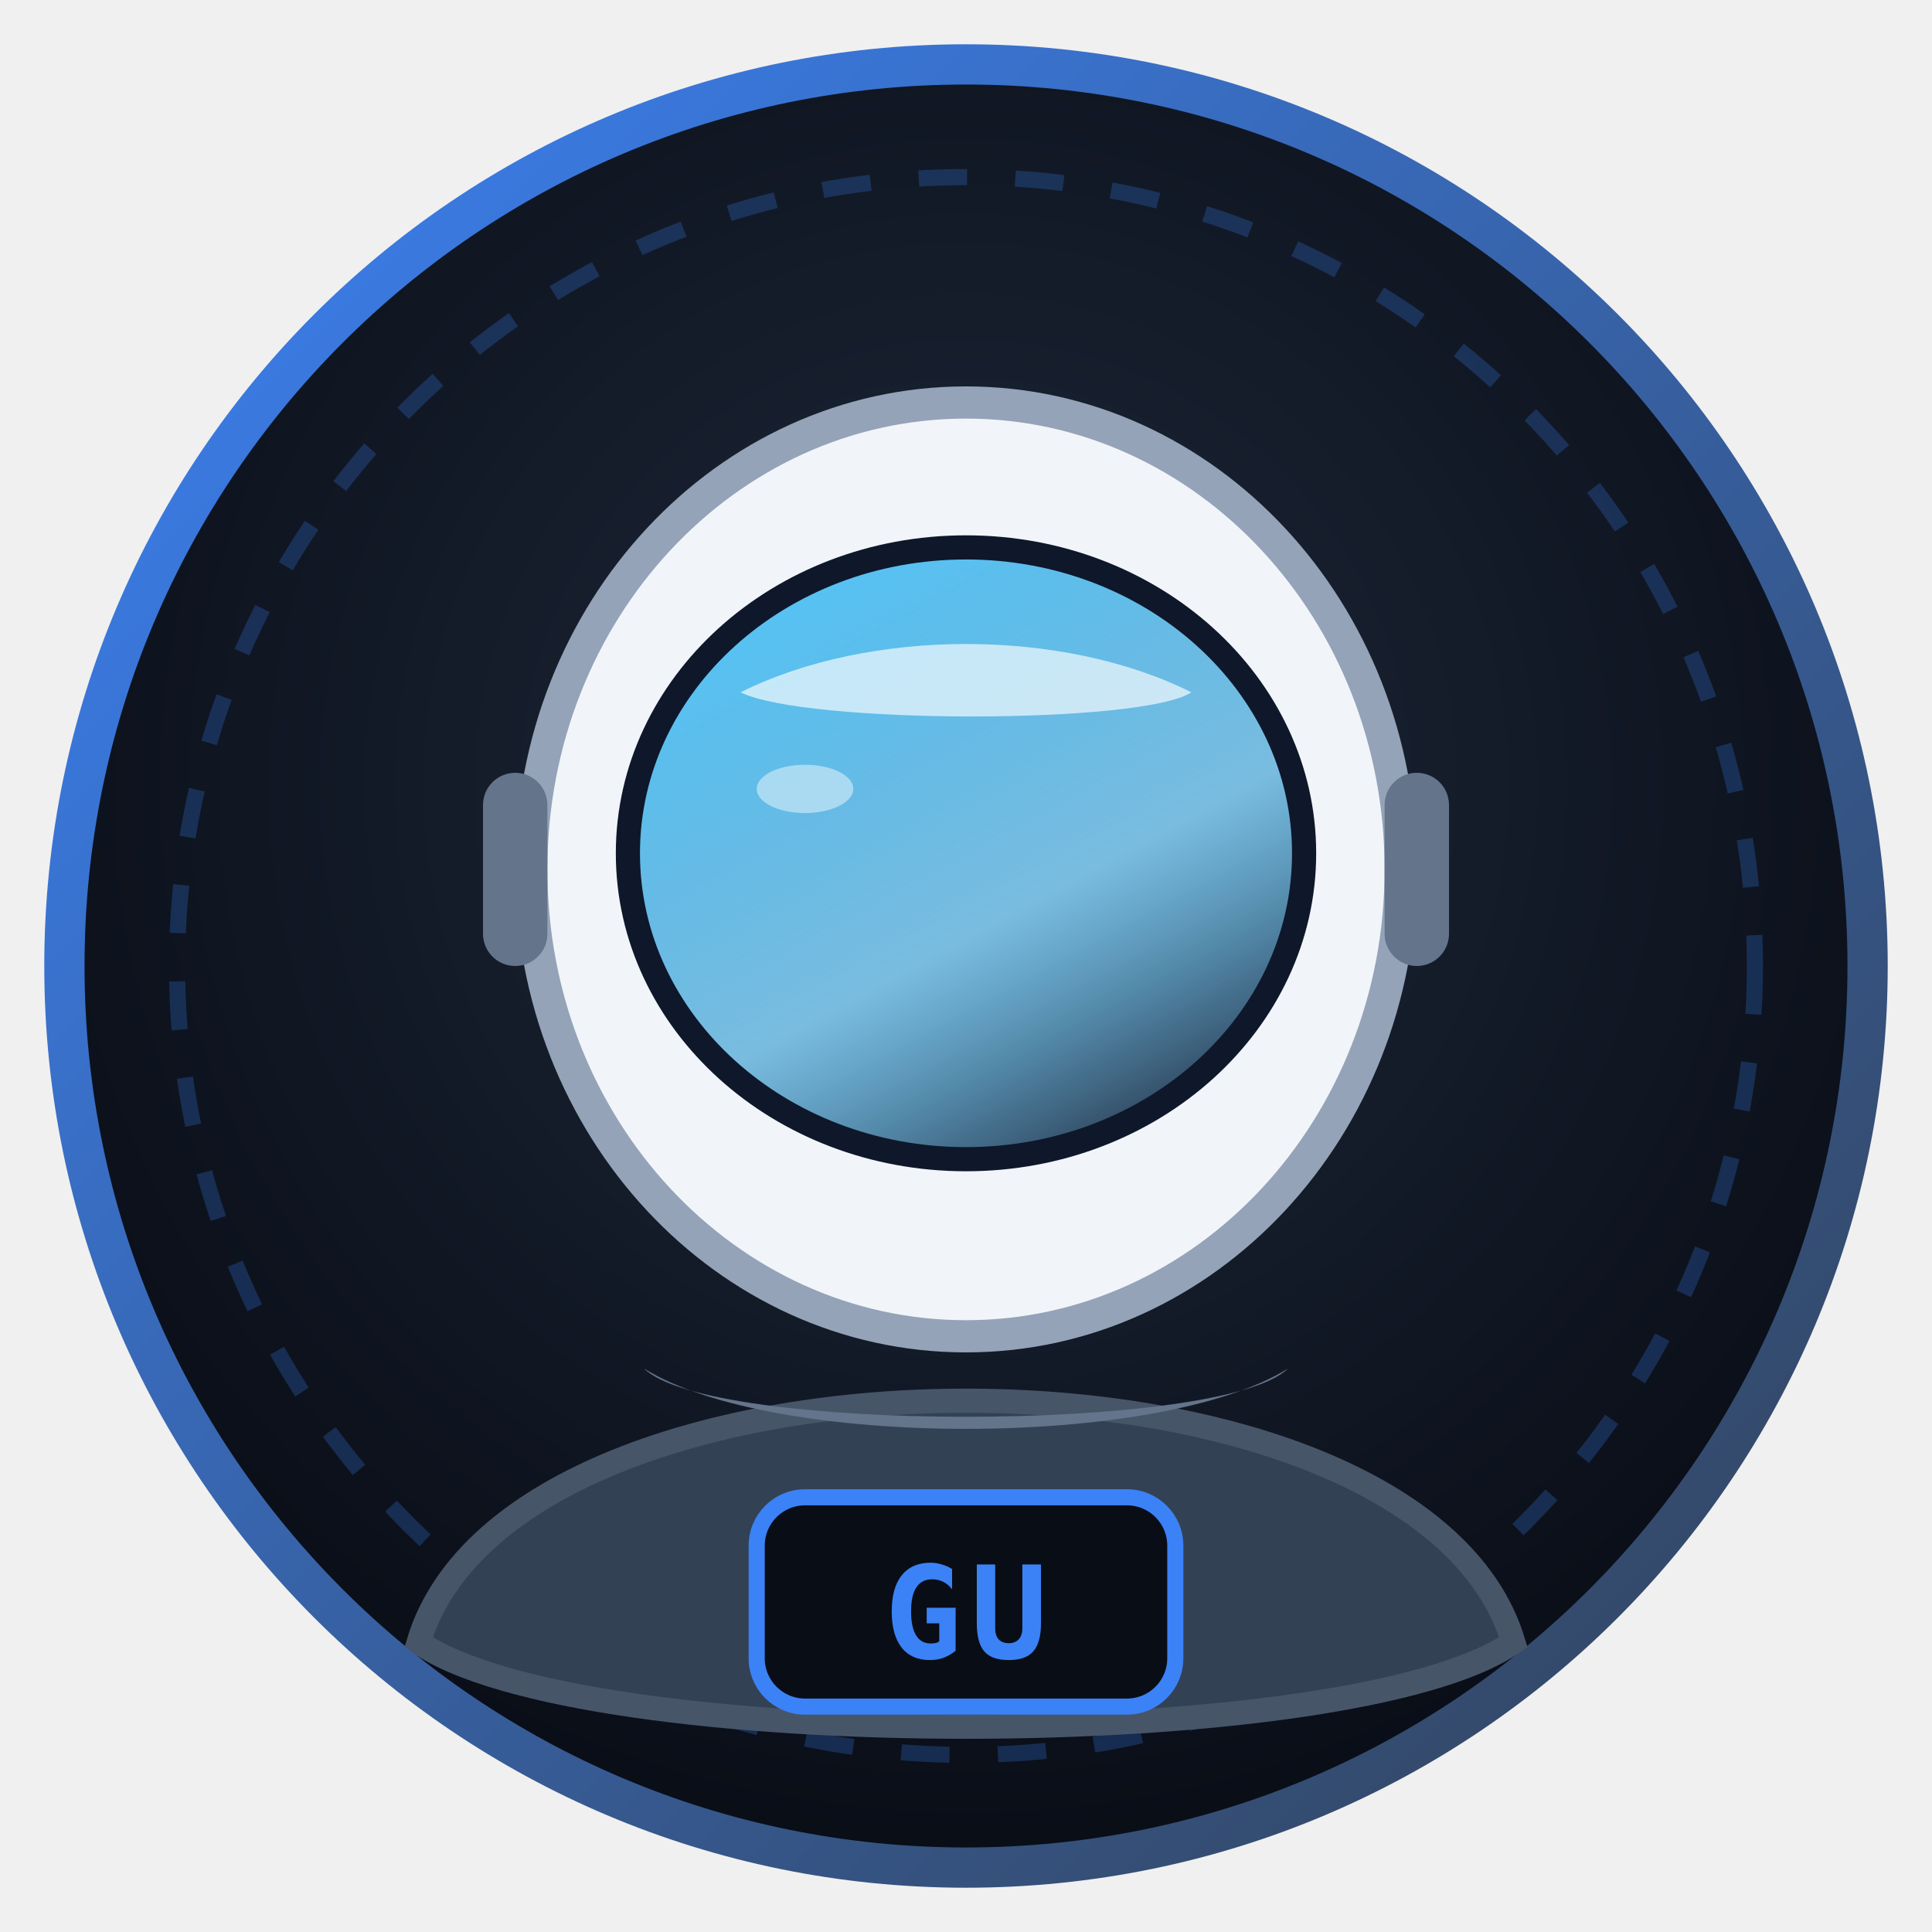
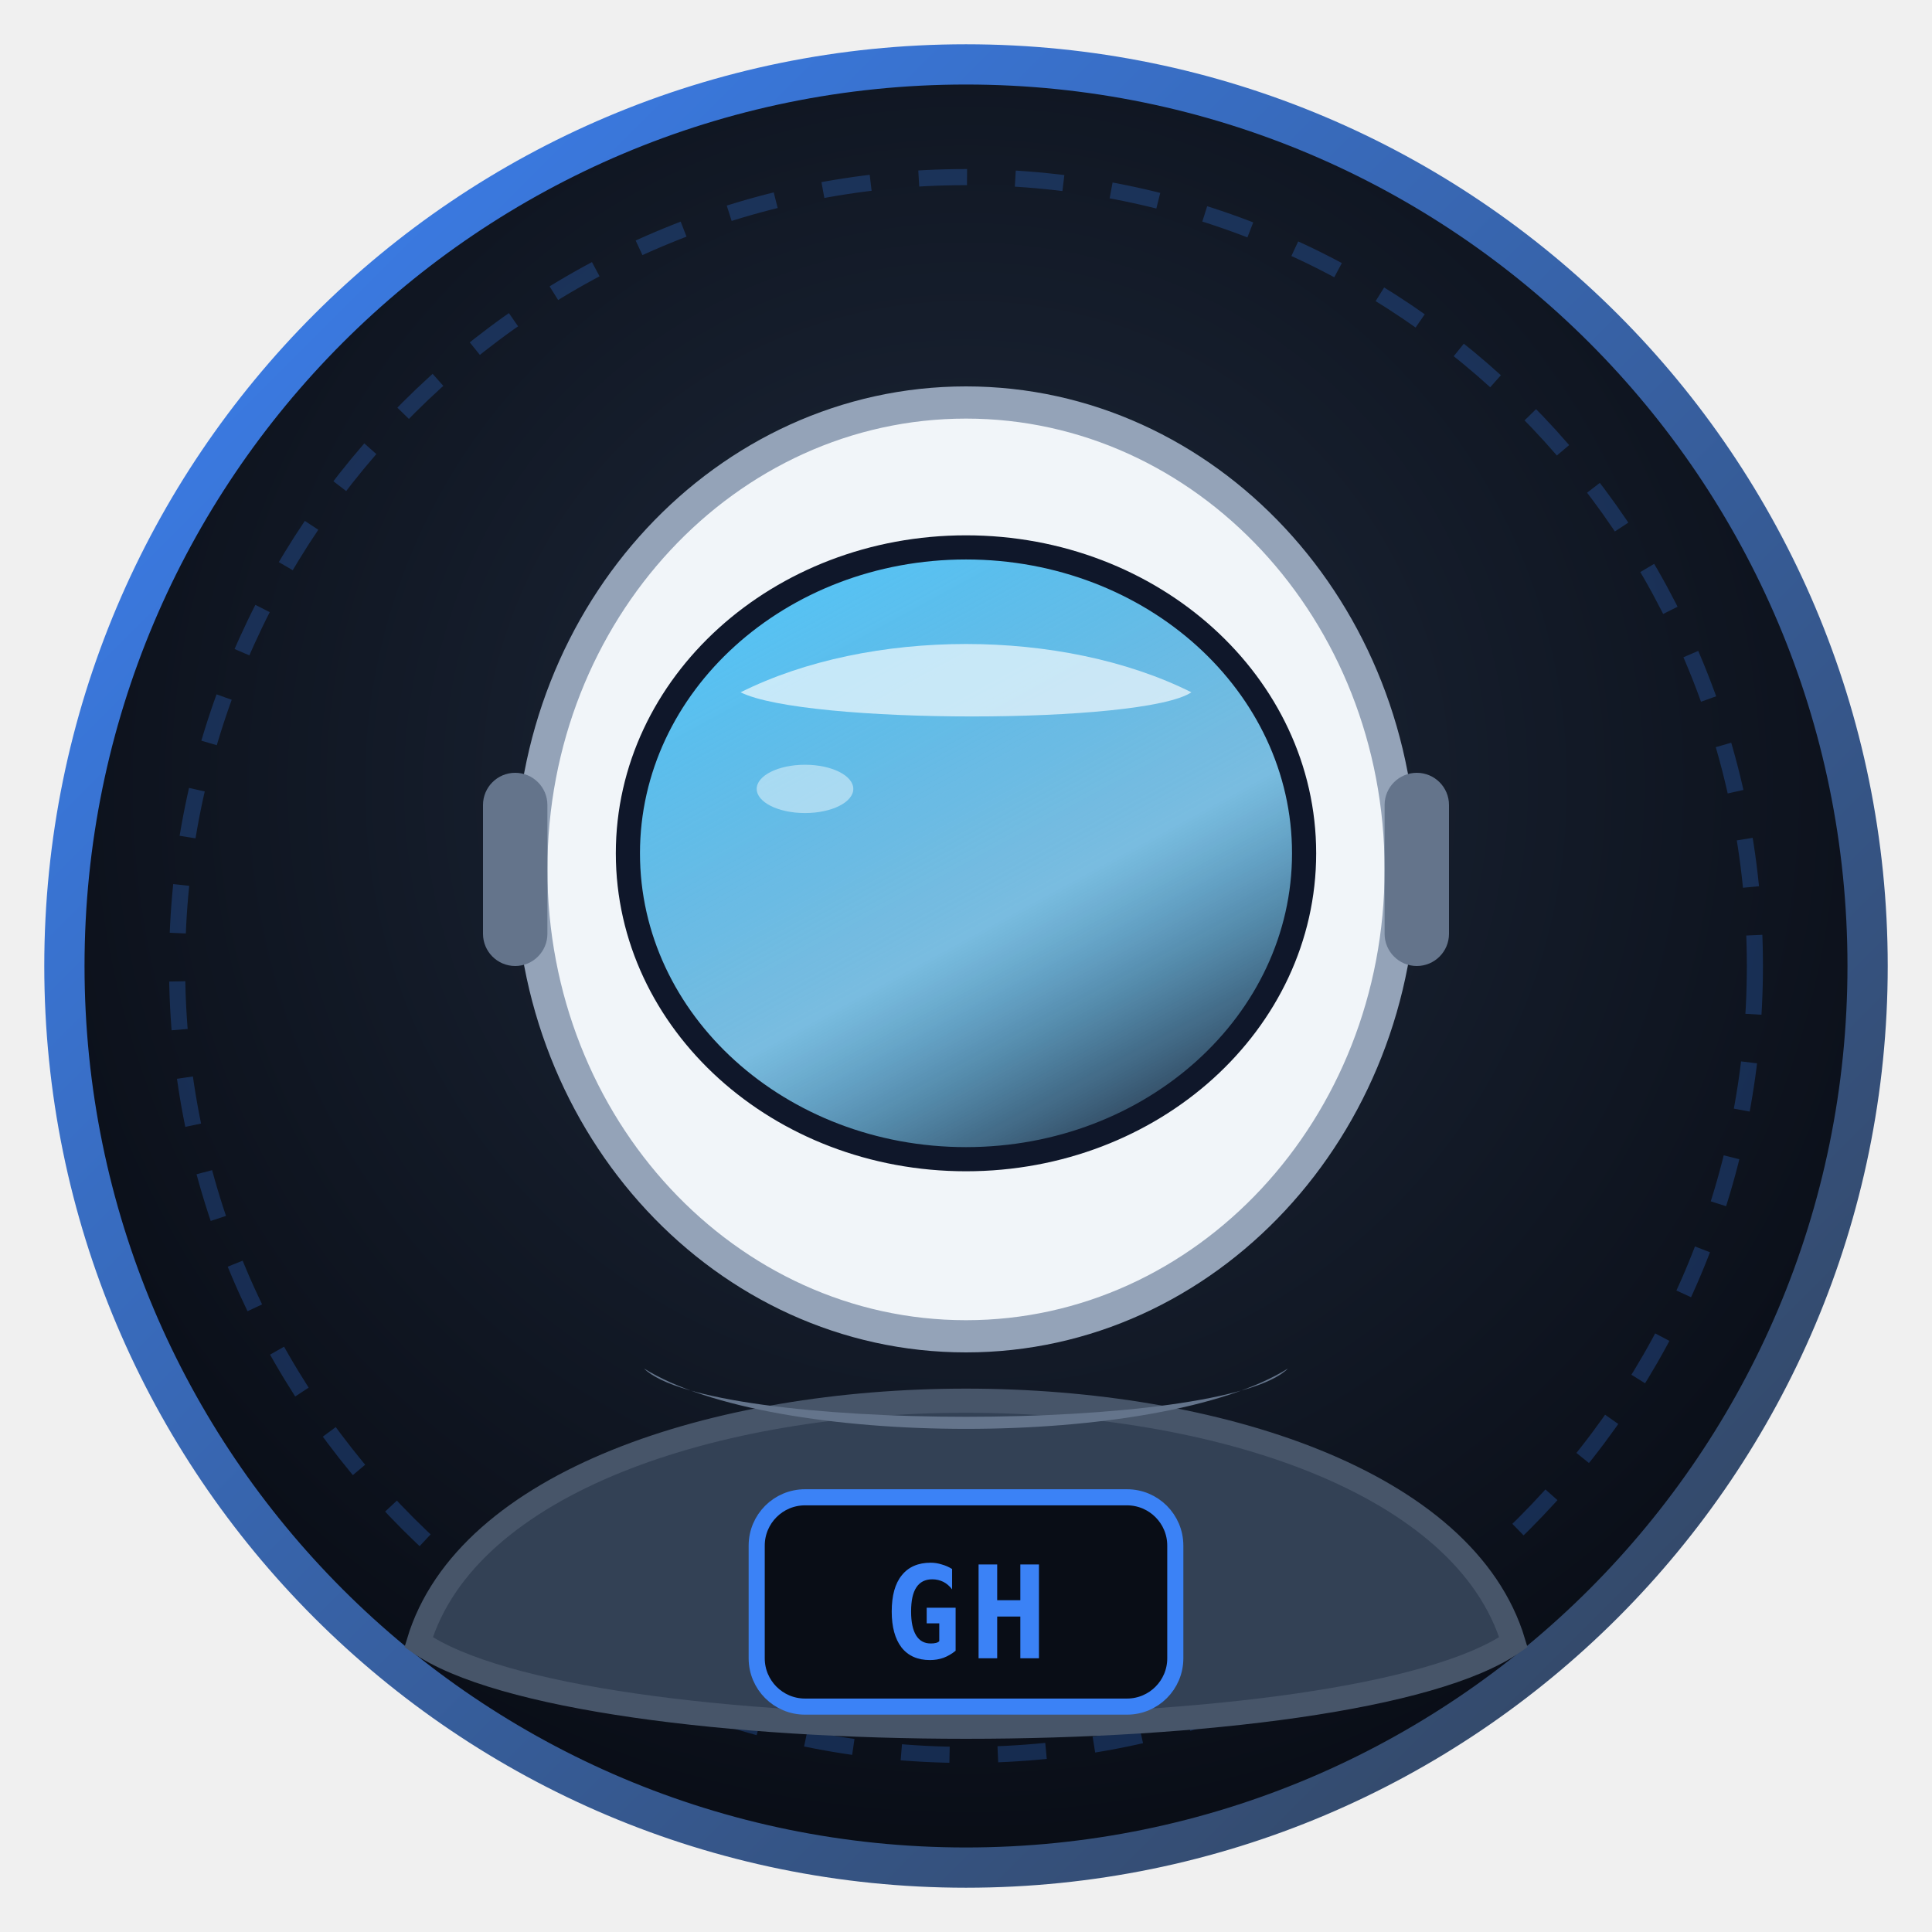
<svg xmlns="http://www.w3.org/2000/svg" viewBox="0 0 120 120" width="120" height="120">
  <defs>
    <radialGradient id="bg-guru" cx="50%" cy="40%" r="60%">
      <stop offset="0%" stop-color="#1E293B" />
      <stop offset="100%" stop-color="#090D16" />
    </radialGradient>
    <linearGradient id="ring-guru" x1="0%" y1="0%" x2="100%" y2="100%">
      <stop offset="0%" stop-color="#3B82F6" />
      <stop offset="100%" stop-color="#334155" />
    </linearGradient>
    <linearGradient id="visor-guru" x1="20%" y1="0%" x2="80%" y2="100%">
      <stop offset="0%" stop-color="#38BDF8" stop-opacity="0.85" />
      <stop offset="60%" stop-color="#0284C7" stop-opacity="0.5" />
      <stop offset="100%" stop-color="#0F172A" stop-opacity="0.9" />
    </linearGradient>
  </defs>
  <circle cx="60" cy="60" r="56" fill="url(#bg-guru)" stroke="url(#ring-guru)" stroke-width="2.5" />
  <circle cx="60" cy="60" r="49" fill="none" stroke="#3B82F6" stroke-opacity="0.25" stroke-dasharray="3 3" />
  <path d="M 26 102 C 32 82, 88 82, 94 102 C 84 109, 36 109, 26 102 Z" fill="#334155" stroke="#475569" stroke-width="1.5" />
  <path d="M 40 85 C 48 90, 72 90, 80 85 C 76 89, 44 89, 40 85 Z" fill="#64748B" />
  <ellipse cx="60" cy="54" rx="27" ry="29" fill="#F1F5F9" stroke="#94A3B8" stroke-width="2" />
  <rect x="30" y="48" width="4" height="12" rx="2" fill="#64748B" />
  <rect x="86" y="48" width="4" height="12" rx="2" fill="#64748B" />
  <ellipse cx="60" cy="53" rx="21" ry="19" fill="url(#visor-guru)" stroke="#0F172A" stroke-width="1.5" />
  <path d="M 46 43 C 54 39, 66 39, 74 43 C 71 45, 50 45, 46 43 Z" fill="#FFFFFF" fill-opacity="0.65" />
  <ellipse cx="50" cy="49" rx="3" ry="1.5" fill="#FFFFFF" fill-opacity="0.45" />
  <rect x="47" y="93" width="26" height="13" rx="3" fill="#090D16" stroke="#3B82F6" stroke-width="1" />
-   <text x="60" y="103" text-anchor="middle" font-family="'JetBrains Mono', monospace" font-size="8" font-weight="700" fill="#3B82F6" letter-spacing="0.5">GU</text>
+   <text x="60" y="103" text-anchor="middle" font-family="'JetBrains Mono', monospace" font-size="8" font-weight="700" fill="#3B82F6" letter-spacing="0.5">GH</text>
</svg>
